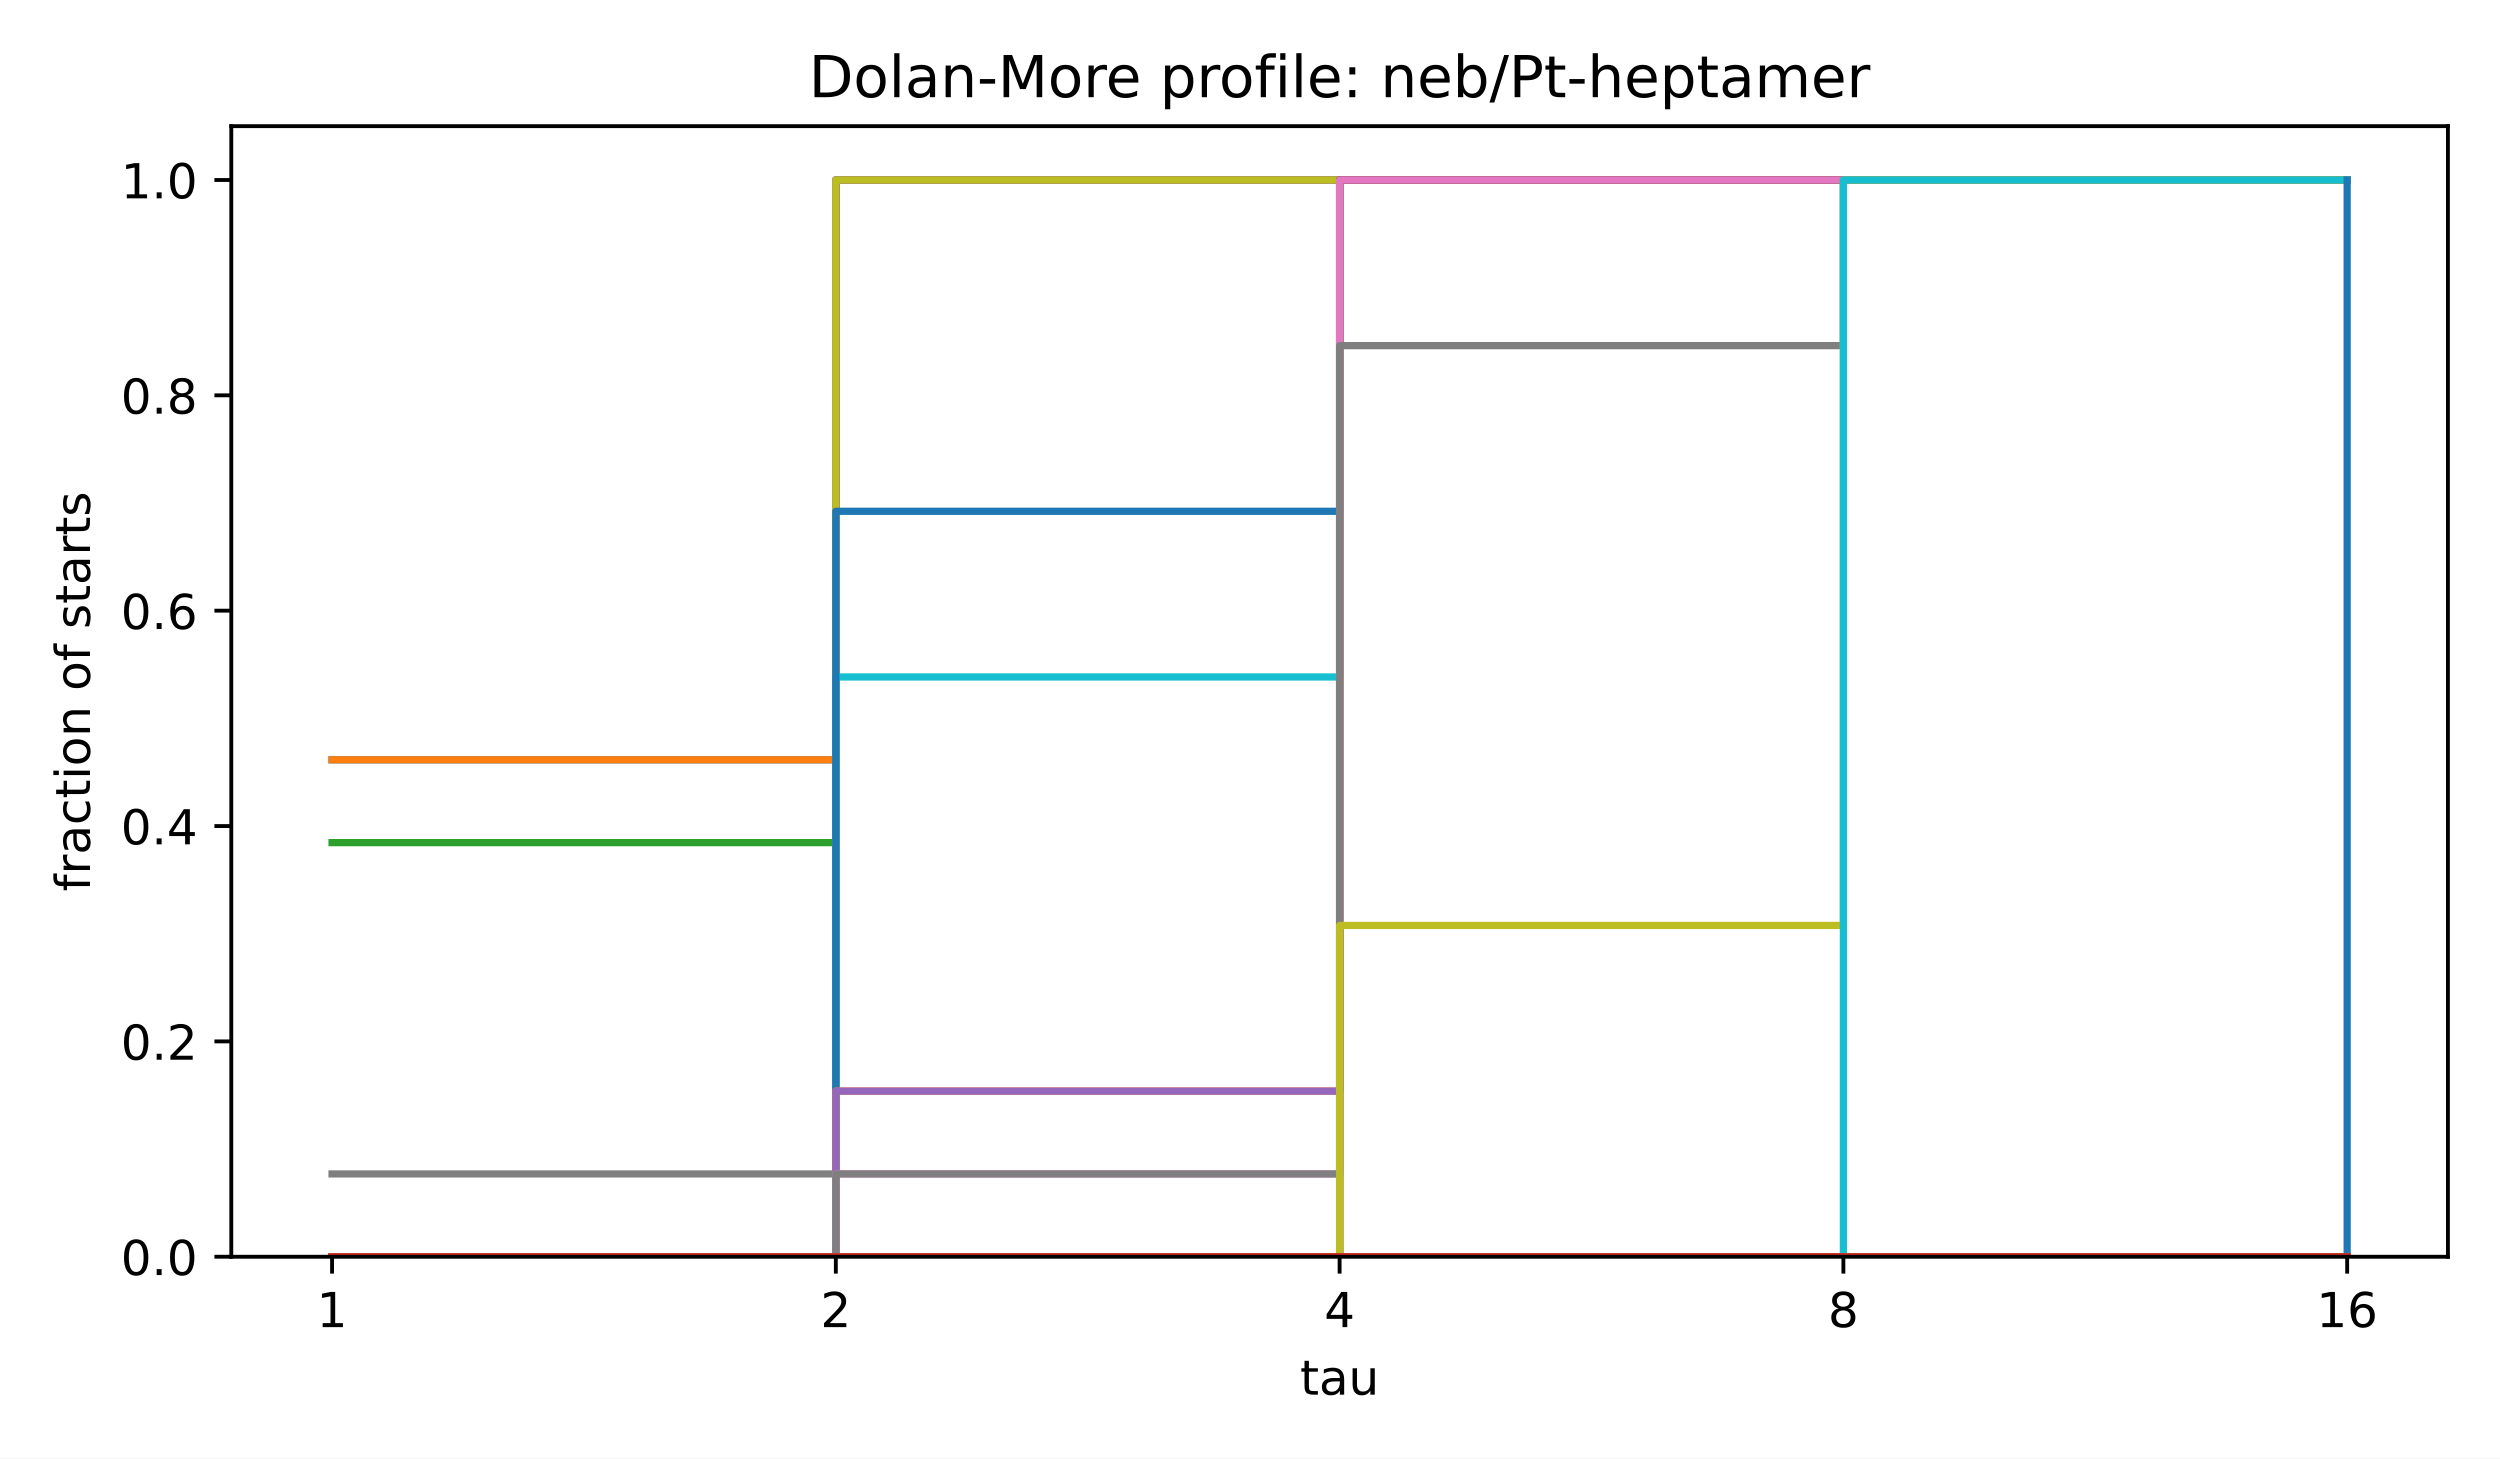
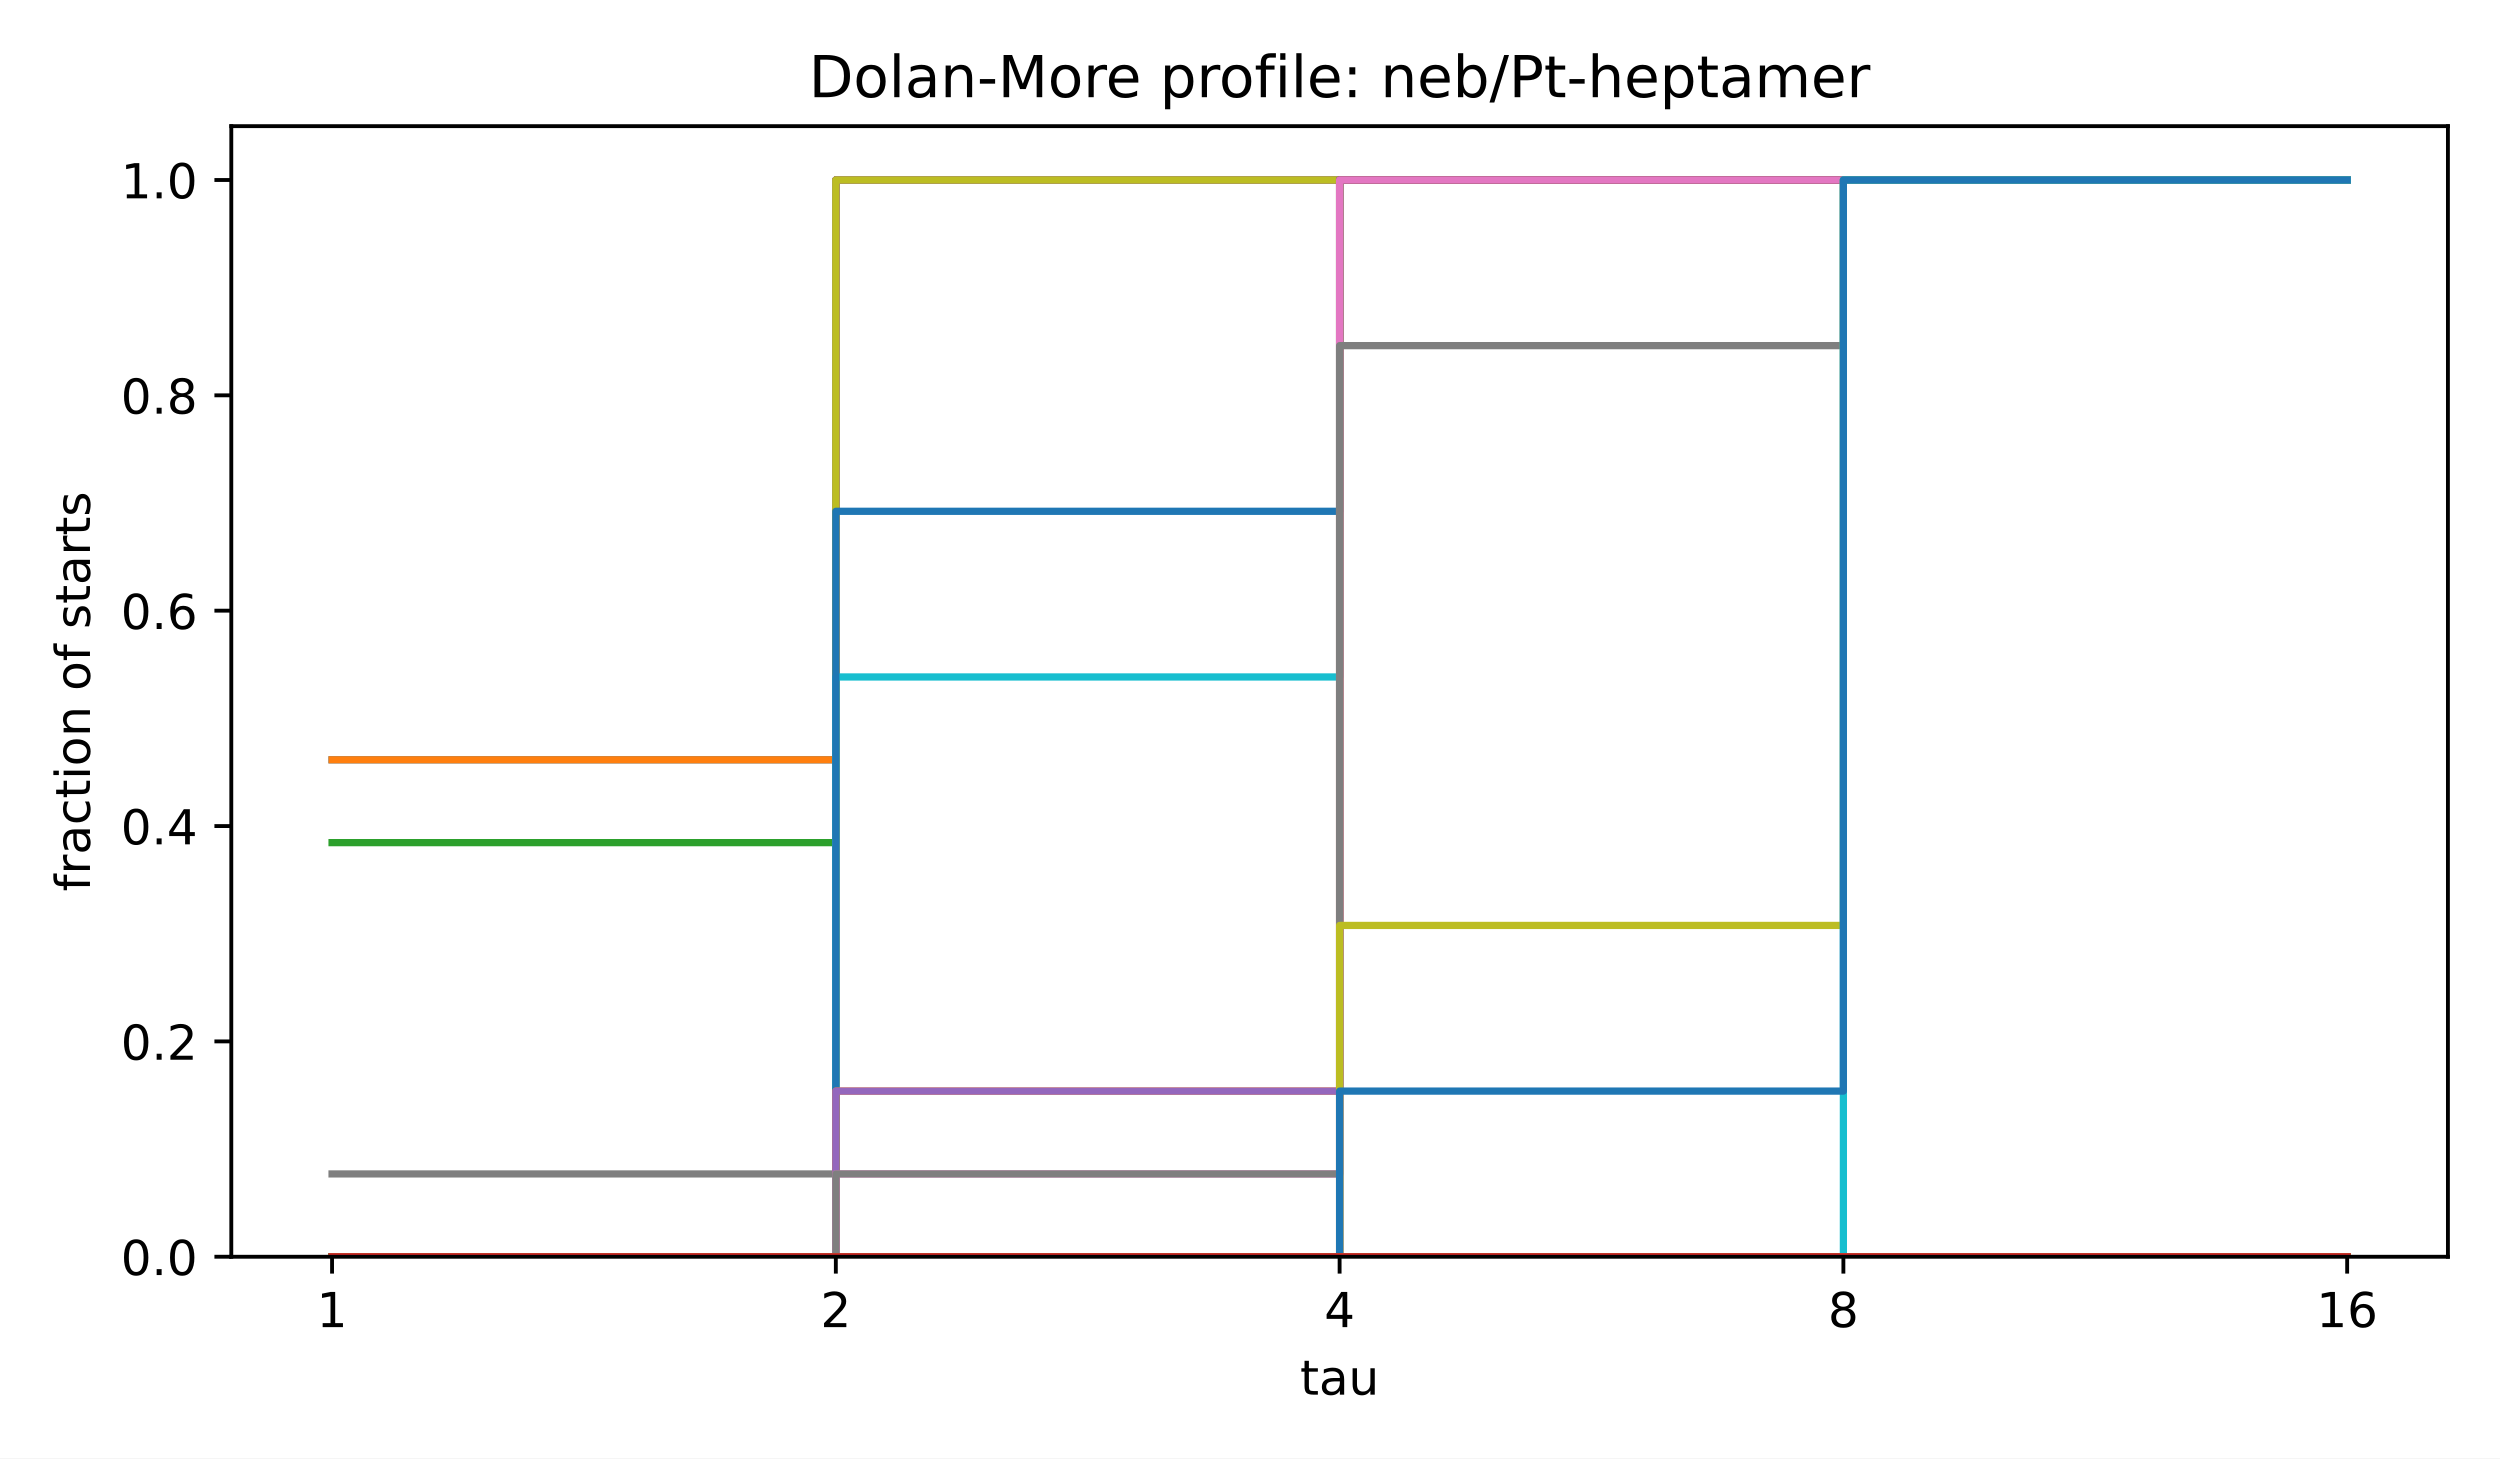
<svg xmlns="http://www.w3.org/2000/svg" xmlns:xlink="http://www.w3.org/1999/xlink" width="518.4pt" height="302.4pt" viewBox="0 0 518.4 302.4" version="1.1">
  <defs>
    <style type="text/css">*{stroke-linejoin: round; stroke-linecap: butt}</style>
  </defs>
  <g id="figure_1">
    <g id="patch_1">
      <path d="M 0 302.4  L 518.4 302.4  L 518.4 0  L 0 0  z " style="fill: #ffffff" />
    </g>
    <g id="axes_1">
      <g id="patch_2">
        <path d="M 47.962 260.6  L 507.6 260.6  L 507.6 26.16  L 47.962 26.16  z " style="fill: #ffffff" />
      </g>
      <g id="matplotlib.axis_1">
        <g id="xtick_1">
          <g id="line2d_1">
            <defs>
              <path id="m8ea4d47d77" d="M 0 0  L 0 3.5  " style="stroke: #000000; stroke-width: 0.8" />
            </defs>
            <g>
              <use xlink:href="#m8ea4d47d77" x="68.855" y="260.6" style="stroke: #000000; stroke-width: 0.8" />
            </g>
          </g>
          <g id="text_1">
            <text style="font-size: 10px; font-family: 'DejaVu Sans', 'Bitstream Vera Sans', 'Computer Modern Sans Serif', 'Lucida Grande', 'Verdana', 'Geneva', 'Lucid', 'Arial', 'Helvetica', 'Avant Garde', sans-serif; text-anchor: middle" x="68.855" y="275.198" transform="rotate(-0 68.85496 275.1977)">1</text>
          </g>
        </g>
        <g id="xtick_2">
          <g id="line2d_2">
            <g>
              <use xlink:href="#m8ea4d47d77" x="173.318" y="260.6" style="stroke: #000000; stroke-width: 0.8" />
            </g>
          </g>
          <g id="text_2">
            <text style="font-size: 10px; font-family: 'DejaVu Sans', 'Bitstream Vera Sans', 'Computer Modern Sans Serif', 'Lucida Grande', 'Verdana', 'Geneva', 'Lucid', 'Arial', 'Helvetica', 'Avant Garde', sans-serif; text-anchor: middle" x="173.318" y="275.198" transform="rotate(-0 173.3181 275.1977)">2</text>
          </g>
        </g>
        <g id="xtick_3">
          <g id="line2d_3">
            <g>
              <use xlink:href="#m8ea4d47d77" x="277.781" y="260.6" style="stroke: #000000; stroke-width: 0.8" />
            </g>
          </g>
          <g id="text_3">
            <text style="font-size: 10px; font-family: 'DejaVu Sans', 'Bitstream Vera Sans', 'Computer Modern Sans Serif', 'Lucida Grande', 'Verdana', 'Geneva', 'Lucid', 'Arial', 'Helvetica', 'Avant Garde', sans-serif; text-anchor: middle" x="277.781" y="275.198" transform="rotate(-0 277.7812 275.1977)">4</text>
          </g>
        </g>
        <g id="xtick_4">
          <g id="line2d_4">
            <g>
              <use xlink:href="#m8ea4d47d77" x="382.244" y="260.6" style="stroke: #000000; stroke-width: 0.8" />
            </g>
          </g>
          <g id="text_4">
            <text style="font-size: 10px; font-family: 'DejaVu Sans', 'Bitstream Vera Sans', 'Computer Modern Sans Serif', 'Lucida Grande', 'Verdana', 'Geneva', 'Lucid', 'Arial', 'Helvetica', 'Avant Garde', sans-serif; text-anchor: middle" x="382.244" y="275.198" transform="rotate(-0 382.2443 275.1977)">8</text>
          </g>
        </g>
        <g id="xtick_5">
          <g id="line2d_5">
            <g>
              <use xlink:href="#m8ea4d47d77" x="486.707" y="260.6" style="stroke: #000000; stroke-width: 0.8" />
            </g>
          </g>
          <g id="text_5">
            <text style="font-size: 10px; font-family: 'DejaVu Sans', 'Bitstream Vera Sans', 'Computer Modern Sans Serif', 'Lucida Grande', 'Verdana', 'Geneva', 'Lucid', 'Arial', 'Helvetica', 'Avant Garde', sans-serif; text-anchor: middle" x="486.707" y="275.198" transform="rotate(-0 486.7074 275.1977)">16</text>
          </g>
        </g>
        <g id="text_6">
          <text style="font-size: 10px; font-family: 'DejaVu Sans', 'Bitstream Vera Sans', 'Computer Modern Sans Serif', 'Lucida Grande', 'Verdana', 'Geneva', 'Lucid', 'Arial', 'Helvetica', 'Avant Garde', sans-serif; text-anchor: middle" x="277.781" y="289.198" transform="rotate(-0 277.7812 289.1977)">tau</text>
        </g>
      </g>
      <g id="matplotlib.axis_2">
        <g id="ytick_1">
          <g id="line2d_6">
            <defs>
              <path id="md659df78fa" d="M 0 0  L -3.5 0  " style="stroke: #000000; stroke-width: 0.8" />
            </defs>
            <g>
              <use xlink:href="#md659df78fa" x="47.962" y="260.6" style="stroke: #000000; stroke-width: 0.8" />
            </g>
          </g>
          <g id="text_7">
            <text style="font-size: 10px; font-family: 'DejaVu Sans', 'Bitstream Vera Sans', 'Computer Modern Sans Serif', 'Lucida Grande', 'Verdana', 'Geneva', 'Lucid', 'Arial', 'Helvetica', 'Avant Garde', sans-serif; text-anchor: end" x="40.962" y="264.399" transform="rotate(-0 40.96234 264.3988)">0.0</text>
          </g>
        </g>
        <g id="ytick_2">
          <g id="line2d_7">
            <g>
              <use xlink:href="#md659df78fa" x="47.962" y="215.945" style="stroke: #000000; stroke-width: 0.8" />
            </g>
          </g>
          <g id="text_8">
            <text style="font-size: 10px; font-family: 'DejaVu Sans', 'Bitstream Vera Sans', 'Computer Modern Sans Serif', 'Lucida Grande', 'Verdana', 'Geneva', 'Lucid', 'Arial', 'Helvetica', 'Avant Garde', sans-serif; text-anchor: end" x="40.962" y="219.744" transform="rotate(-0 40.96234 219.7436)">0.2</text>
          </g>
        </g>
        <g id="ytick_3">
          <g id="line2d_8">
            <g>
              <use xlink:href="#md659df78fa" x="47.962" y="171.29" style="stroke: #000000; stroke-width: 0.8" />
            </g>
          </g>
          <g id="text_9">
            <text style="font-size: 10px; font-family: 'DejaVu Sans', 'Bitstream Vera Sans', 'Computer Modern Sans Serif', 'Lucida Grande', 'Verdana', 'Geneva', 'Lucid', 'Arial', 'Helvetica', 'Avant Garde', sans-serif; text-anchor: end" x="40.962" y="175.088" transform="rotate(-0 40.96234 175.0884)">0.4</text>
          </g>
        </g>
        <g id="ytick_4">
          <g id="line2d_9">
            <g>
              <use xlink:href="#md659df78fa" x="47.962" y="126.634" style="stroke: #000000; stroke-width: 0.8" />
            </g>
          </g>
          <g id="text_10">
            <text style="font-size: 10px; font-family: 'DejaVu Sans', 'Bitstream Vera Sans', 'Computer Modern Sans Serif', 'Lucida Grande', 'Verdana', 'Geneva', 'Lucid', 'Arial', 'Helvetica', 'Avant Garde', sans-serif; text-anchor: end" x="40.962" y="130.433" transform="rotate(-0 40.96234 130.4331)">0.6</text>
          </g>
        </g>
        <g id="ytick_5">
          <g id="line2d_10">
            <g>
              <use xlink:href="#md659df78fa" x="47.962" y="81.979" style="stroke: #000000; stroke-width: 0.8" />
            </g>
          </g>
          <g id="text_11">
            <text style="font-size: 10px; font-family: 'DejaVu Sans', 'Bitstream Vera Sans', 'Computer Modern Sans Serif', 'Lucida Grande', 'Verdana', 'Geneva', 'Lucid', 'Arial', 'Helvetica', 'Avant Garde', sans-serif; text-anchor: end" x="40.962" y="85.778" transform="rotate(-0 40.96234 85.77788)">0.8</text>
          </g>
        </g>
        <g id="ytick_6">
          <g id="line2d_11">
            <g>
              <use xlink:href="#md659df78fa" x="47.962" y="37.324" style="stroke: #000000; stroke-width: 0.8" />
            </g>
          </g>
          <g id="text_12">
            <text style="font-size: 10px; font-family: 'DejaVu Sans', 'Bitstream Vera Sans', 'Computer Modern Sans Serif', 'Lucida Grande', 'Verdana', 'Geneva', 'Lucid', 'Arial', 'Helvetica', 'Avant Garde', sans-serif; text-anchor: end" x="40.962" y="41.123" transform="rotate(-0 40.96234 41.12264)">1.0</text>
          </g>
        </g>
        <g id="text_13">
          <text style="font-size: 10px; font-family: 'DejaVu Sans', 'Bitstream Vera Sans', 'Computer Modern Sans Serif', 'Lucida Grande', 'Verdana', 'Geneva', 'Lucid', 'Arial', 'Helvetica', 'Avant Garde', sans-serif; text-anchor: middle" x="18.657" y="143.38" transform="rotate(-90 18.65687 143.38)">fraction of starts</text>
        </g>
      </g>
      <g id="line2d_12">
        <path d="M 68.855 157.549  L 173.318 157.549  L 173.318 37.324  L 277.781 37.324  L 277.781 37.324  L 382.244 37.324  L 382.244 37.324  L 486.707 37.324  L 486.707 37.324  " clip-path="url(#p4e380cea4b)" style="fill: none; stroke: #1f77b4; stroke-width: 1.5; stroke-linecap: square" />
      </g>
      <g id="line2d_13">
        <path d="M 68.855 157.549  L 173.318 157.549  L 173.318 37.324  L 277.781 37.324  L 277.781 37.324  L 382.244 37.324  L 382.244 37.324  L 486.707 37.324  L 486.707 37.324  " clip-path="url(#p4e380cea4b)" style="fill: none; stroke: #ff7f0e; stroke-width: 1.5; stroke-linecap: square" />
      </g>
      <g id="line2d_14">
        <path d="M 68.855 174.725  L 173.318 174.725  L 173.318 37.324  L 277.781 37.324  L 277.781 37.324  L 382.244 37.324  L 382.244 37.324  L 486.707 37.324  L 486.707 37.324  " clip-path="url(#p4e380cea4b)" style="fill: none; stroke: #2ca02c; stroke-width: 1.5; stroke-linecap: square" />
      </g>
      <g id="line2d_15">
        <path d="M 68.855 260.6  L 173.318 260.6  L 173.318 37.324  L 277.781 37.324  L 277.781 37.324  L 382.244 37.324  L 382.244 37.324  L 486.707 37.324  L 486.707 37.324  " clip-path="url(#p4e380cea4b)" style="fill: none; stroke: #d62728; stroke-width: 1.5; stroke-linecap: square" />
      </g>
      <g id="line2d_16">
        <path d="M 68.855 260.6  L 173.318 260.6  L 173.318 37.324  L 277.781 37.324  L 277.781 37.324  L 382.244 37.324  L 382.244 37.324  L 486.707 37.324  L 486.707 37.324  " clip-path="url(#p4e380cea4b)" style="fill: none; stroke: #9467bd; stroke-width: 1.5; stroke-linecap: square" />
      </g>
      <g id="line2d_17">
        <path d="M 68.855 260.6  L 173.318 260.6  L 173.318 37.324  L 277.781 37.324  L 277.781 37.324  L 382.244 37.324  L 382.244 37.324  L 486.707 37.324  L 486.707 37.324  " clip-path="url(#p4e380cea4b)" style="fill: none; stroke: #8c564b; stroke-width: 1.5; stroke-linecap: square" />
      </g>
      <g id="line2d_18">
        <path d="M 68.855 260.6  L 173.318 260.6  L 173.318 37.324  L 277.781 37.324  L 277.781 37.324  L 382.244 37.324  L 382.244 37.324  L 486.707 37.324  L 486.707 37.324  " clip-path="url(#p4e380cea4b)" style="fill: none; stroke: #e377c2; stroke-width: 1.5; stroke-linecap: square" />
      </g>
      <g id="line2d_19">
        <path d="M 68.855 243.425  L 173.318 243.425  L 173.318 37.324  L 277.781 37.324  L 277.781 37.324  L 382.244 37.324  L 382.244 37.324  L 486.707 37.324  L 486.707 37.324  " clip-path="url(#p4e380cea4b)" style="fill: none; stroke: #7f7f7f; stroke-width: 1.5; stroke-linecap: square" />
      </g>
      <g id="line2d_20">
        <path d="M 68.855 260.6  L 173.318 260.6  L 173.318 37.324  L 277.781 37.324  L 277.781 37.324  L 382.244 37.324  L 382.244 37.324  L 486.707 37.324  L 486.707 37.324  " clip-path="url(#p4e380cea4b)" style="fill: none; stroke: #bcbd22; stroke-width: 1.5; stroke-linecap: square" />
      </g>
      <g id="line2d_21">
        <path d="M 68.855 260.6  L 173.318 260.6  L 173.318 140.374  L 277.781 140.374  L 277.781 37.324  L 382.244 37.324  L 382.244 37.324  L 486.707 37.324  L 486.707 37.324  " clip-path="url(#p4e380cea4b)" style="fill: none; stroke: #17becf; stroke-width: 1.5; stroke-linecap: square" />
      </g>
      <g id="line2d_22">
        <path d="M 68.855 260.6  L 173.318 260.6  L 173.318 106.024  L 277.781 106.024  L 277.781 37.324  L 382.244 37.324  L 382.244 37.324  L 486.707 37.324  L 486.707 37.324  " clip-path="url(#p4e380cea4b)" style="fill: none; stroke: #1f77b4; stroke-width: 1.5; stroke-linecap: square" />
      </g>
      <g id="line2d_23">
        <path d="M 68.855 260.6  L 173.318 260.6  L 173.318 226.25  L 277.781 226.25  L 277.781 37.324  L 382.244 37.324  L 382.244 37.324  L 486.707 37.324  L 486.707 37.324  " clip-path="url(#p4e380cea4b)" style="fill: none; stroke: #ff7f0e; stroke-width: 1.5; stroke-linecap: square" />
      </g>
      <g id="line2d_24">
        <path d="M 68.855 260.6  L 173.318 260.6  L 173.318 260.6  L 277.781 260.6  L 277.781 37.324  L 382.244 37.324  L 382.244 37.324  L 486.707 37.324  L 486.707 37.324  " clip-path="url(#p4e380cea4b)" style="fill: none; stroke: #2ca02c; stroke-width: 1.5; stroke-linecap: square" />
      </g>
      <g id="line2d_25">
        <path d="M 68.855 260.6  L 173.318 260.6  L 173.318 260.6  L 277.781 260.6  L 277.781 37.324  L 382.244 37.324  L 382.244 37.324  L 486.707 37.324  L 486.707 37.324  " clip-path="url(#p4e380cea4b)" style="fill: none; stroke: #d62728; stroke-width: 1.5; stroke-linecap: square" />
      </g>
      <g id="line2d_26">
        <path d="M 68.855 260.6  L 173.318 260.6  L 173.318 226.25  L 277.781 226.25  L 277.781 37.324  L 382.244 37.324  L 382.244 37.324  L 486.707 37.324  L 486.707 37.324  " clip-path="url(#p4e380cea4b)" style="fill: none; stroke: #9467bd; stroke-width: 1.5; stroke-linecap: square" />
      </g>
      <g id="line2d_27">
        <path d="M 68.855 260.6  L 173.318 260.6  L 173.318 260.6  L 277.781 260.6  L 277.781 37.324  L 382.244 37.324  L 382.244 37.324  L 486.707 37.324  L 486.707 37.324  " clip-path="url(#p4e380cea4b)" style="fill: none; stroke: #8c564b; stroke-width: 1.5; stroke-linecap: square" />
      </g>
      <g id="line2d_28">
        <path d="M 68.855 260.6  L 173.318 260.6  L 173.318 243.425  L 277.781 243.425  L 277.781 37.324  L 382.244 37.324  L 382.244 37.324  L 486.707 37.324  L 486.707 37.324  " clip-path="url(#p4e380cea4b)" style="fill: none; stroke: #e377c2; stroke-width: 1.5; stroke-linecap: square" />
      </g>
      <g id="line2d_29">
        <path d="M 68.855 260.6  L 173.318 260.6  L 173.318 243.425  L 277.781 243.425  L 277.781 71.674  L 382.244 71.674  L 382.244 37.324  L 486.707 37.324  L 486.707 37.324  " clip-path="url(#p4e380cea4b)" style="fill: none; stroke: #7f7f7f; stroke-width: 1.5; stroke-linecap: square" />
      </g>
      <g id="line2d_30">
        <path d="M 68.855 260.6  L 173.318 260.6  L 173.318 260.6  L 277.781 260.6  L 277.781 191.9  L 382.244 191.9  L 382.244 37.324  L 486.707 37.324  L 486.707 37.324  " clip-path="url(#p4e380cea4b)" style="fill: none; stroke: #bcbd22; stroke-width: 1.5; stroke-linecap: square" />
      </g>
      <g id="line2d_31">
        <path d="M 68.855 260.6  L 173.318 260.6  L 173.318 260.6  L 277.781 260.6  L 277.781 260.6  L 382.244 260.6  L 382.244 37.324  L 486.707 37.324  L 486.707 37.324  " clip-path="url(#p4e380cea4b)" style="fill: none; stroke: #17becf; stroke-width: 1.5; stroke-linecap: square" />
      </g>
      <g id="line2d_32">
-         <path d="M 68.855 260.6  L 173.318 260.6  L 173.318 260.6  L 277.781 260.6  L 277.781 260.6  L 382.244 260.6  L 382.244 260.6  L 486.707 260.6  L 486.707 37.324  " clip-path="url(#p4e380cea4b)" style="fill: none; stroke: #1f77b4; stroke-width: 1.5; stroke-linecap: square" />
+         <path d="M 68.855 260.6  L 173.318 260.6  L 173.318 260.6  L 277.781 260.6  L 277.781 226.25  L 382.244 226.25  L 382.244 37.324  L 486.707 37.324  L 486.707 37.324  " clip-path="url(#p4e380cea4b)" style="fill: none; stroke: #1f77b4; stroke-width: 1.5; stroke-linecap: square" />
      </g>
      <g id="line2d_33">
        <path d="M 68.855 260.6  L 173.318 260.6  L 173.318 260.6  L 277.781 260.6  L 277.781 260.6  L 382.244 260.6  L 382.244 260.6  L 486.707 260.6  L 486.707 260.6  " clip-path="url(#p4e380cea4b)" style="fill: none; stroke: #ff7f0e; stroke-width: 1.5; stroke-linecap: square" />
      </g>
      <g id="line2d_34">
        <path d="M 68.855 260.6  L 173.318 260.6  L 173.318 260.6  L 277.781 260.6  L 277.781 260.6  L 382.244 260.6  L 382.244 260.6  L 486.707 260.6  L 486.707 260.6  " clip-path="url(#p4e380cea4b)" style="fill: none; stroke: #2ca02c; stroke-width: 1.5; stroke-linecap: square" />
      </g>
      <g id="line2d_35">
        <path d="M 68.855 260.6  L 173.318 260.6  L 173.318 260.6  L 277.781 260.6  L 277.781 260.6  L 382.244 260.6  L 382.244 260.6  L 486.707 260.6  L 486.707 260.6  " clip-path="url(#p4e380cea4b)" style="fill: none; stroke: #d62728; stroke-width: 1.5; stroke-linecap: square" />
      </g>
      <g id="patch_3">
        <path d="M 47.962 260.6  L 47.962 26.16  " style="fill: none; stroke: #000000; stroke-width: 0.8; stroke-linejoin: miter; stroke-linecap: square" />
      </g>
      <g id="patch_4">
        <path d="M 507.6 260.6  L 507.6 26.16  " style="fill: none; stroke: #000000; stroke-width: 0.8; stroke-linejoin: miter; stroke-linecap: square" />
      </g>
      <g id="patch_5">
        <path d="M 47.962 260.6  L 507.6 260.6  " style="fill: none; stroke: #000000; stroke-width: 0.8; stroke-linejoin: miter; stroke-linecap: square" />
      </g>
      <g id="patch_6">
        <path d="M 47.962 26.16  L 507.6 26.16  " style="fill: none; stroke: #000000; stroke-width: 0.8; stroke-linejoin: miter; stroke-linecap: square" />
      </g>
      <g id="text_14">
        <text style="font-size: 12px; font-family: 'DejaVu Sans', 'Bitstream Vera Sans', 'Computer Modern Sans Serif', 'Lucida Grande', 'Verdana', 'Geneva', 'Lucid', 'Arial', 'Helvetica', 'Avant Garde', sans-serif; text-anchor: middle" x="277.781" y="20.16" transform="rotate(-0 277.7812 20.16)">Dolan-More profile: neb/Pt-heptamer</text>
      </g>
    </g>
  </g>
  <defs>
    <clipPath id="p4e380cea4b">
      <rect x="47.962" y="26.16" width="459.638" height="234.44" />
    </clipPath>
  </defs>
</svg>
